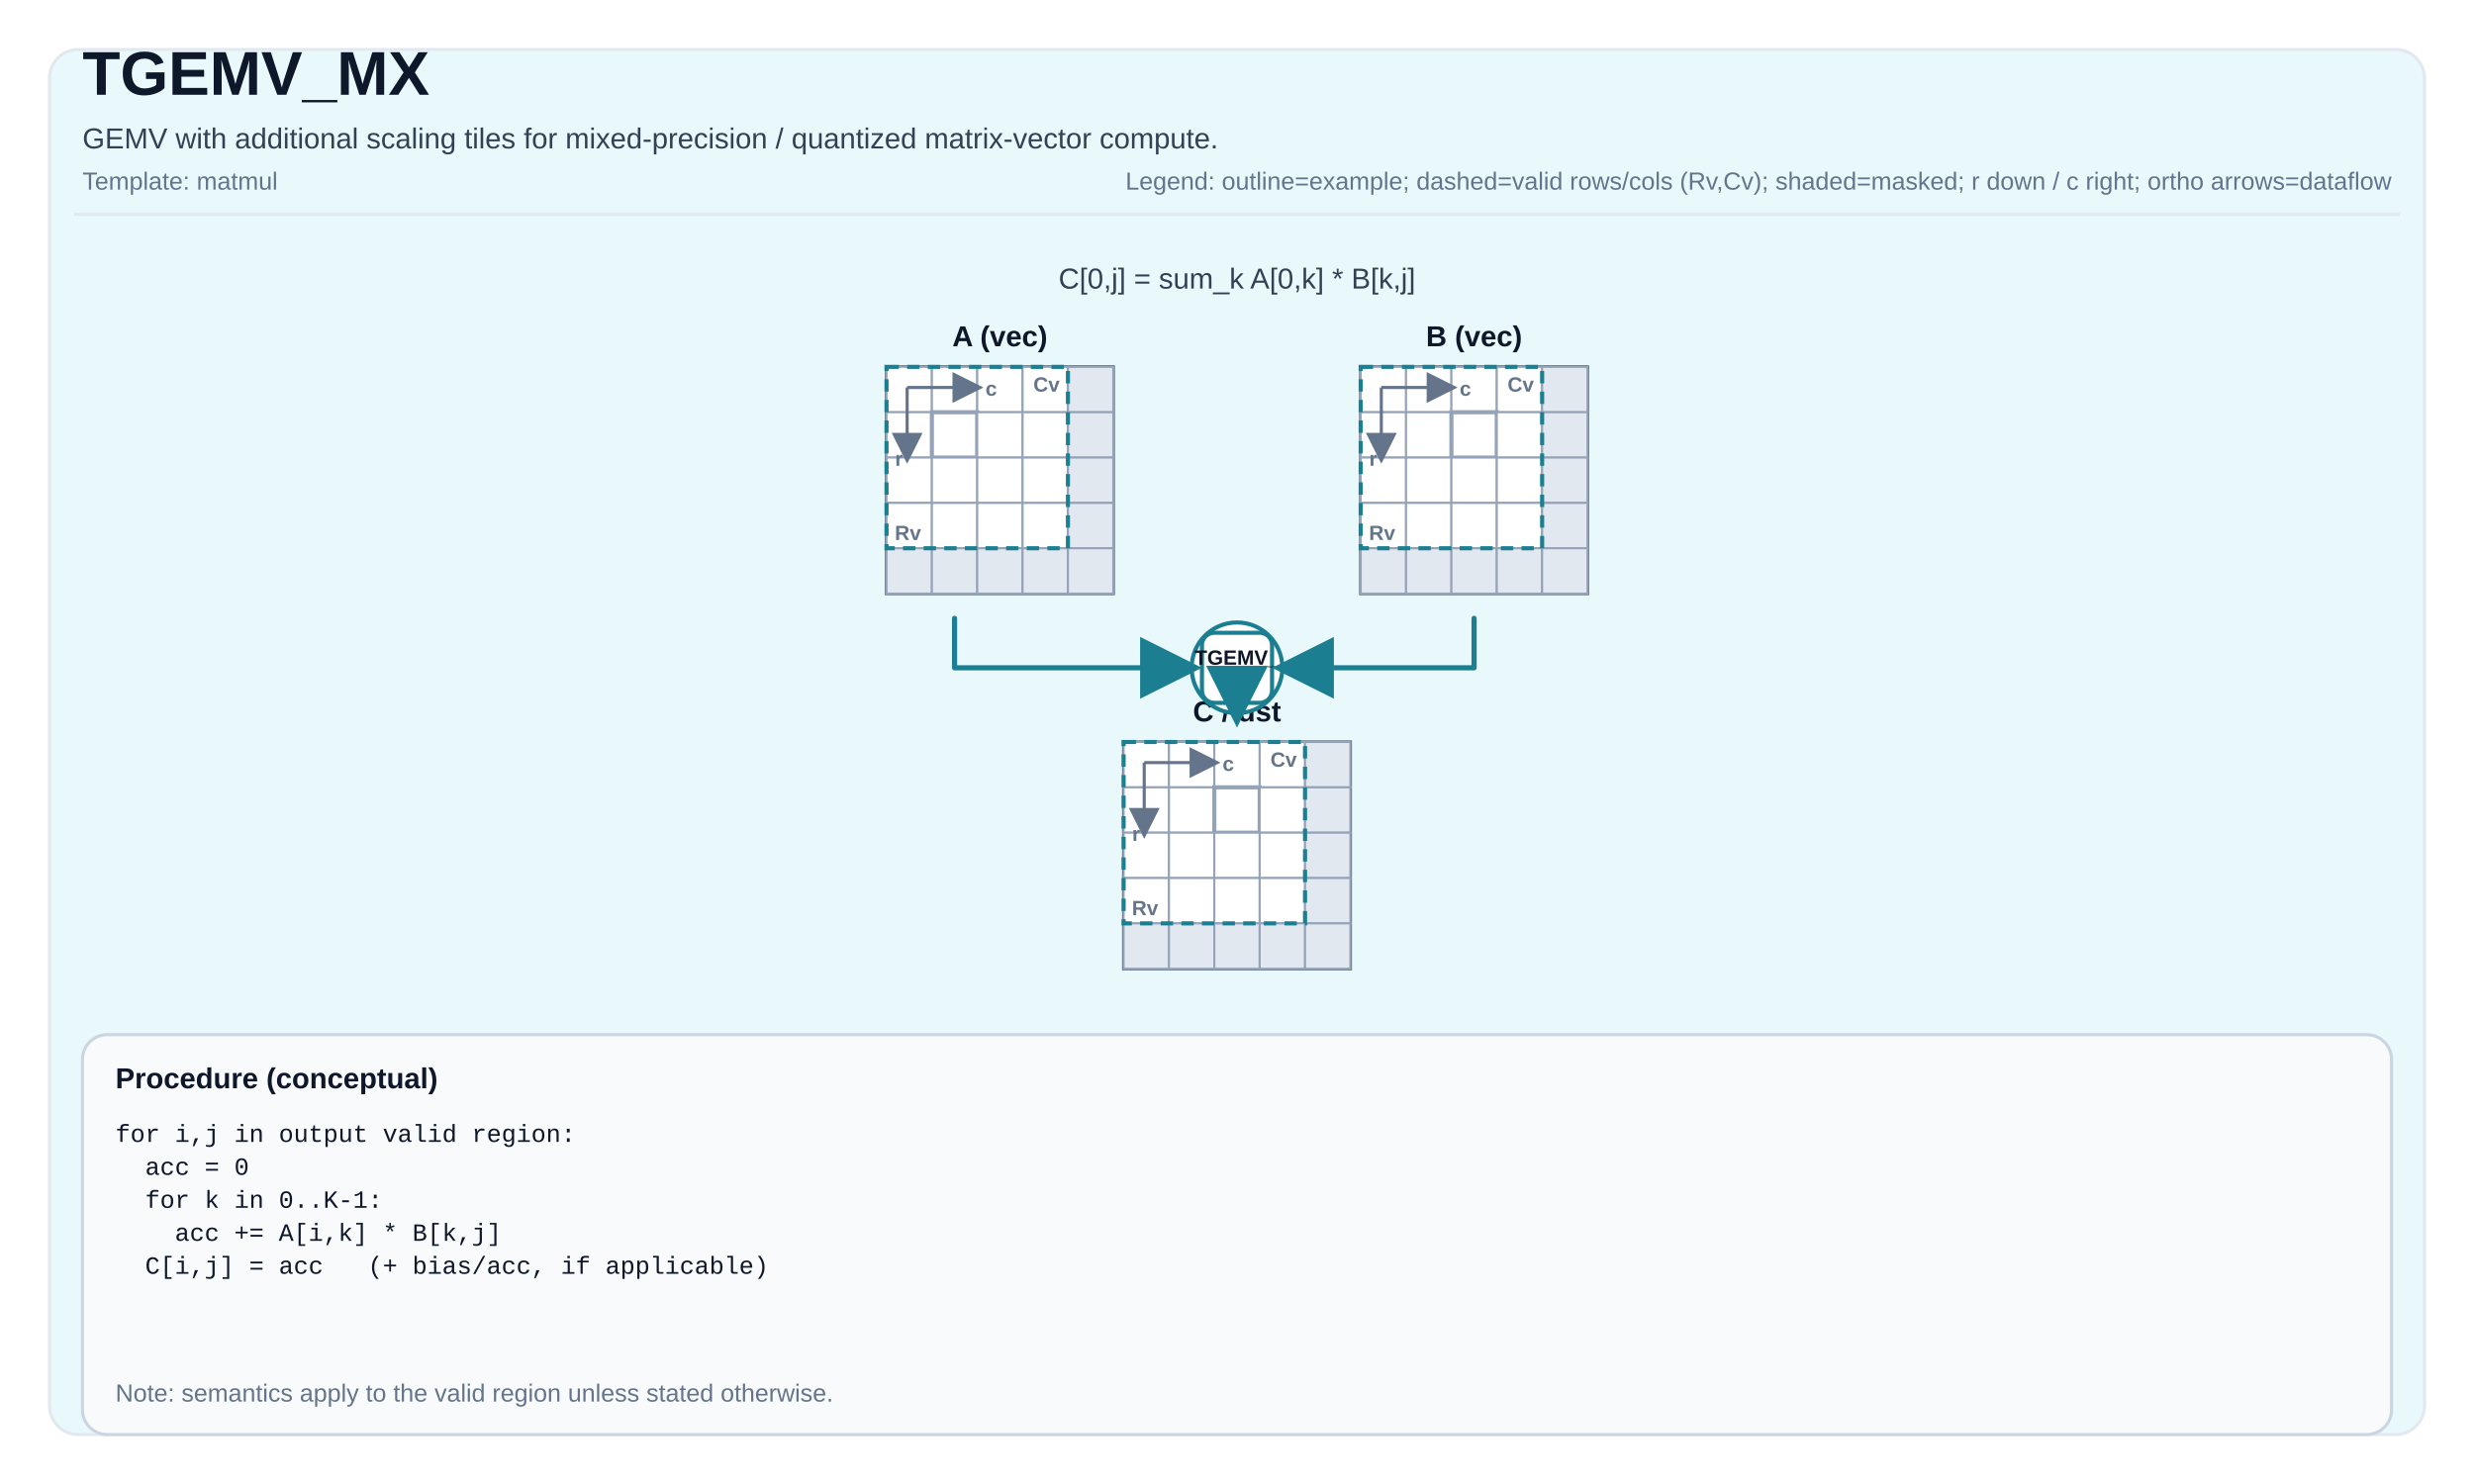
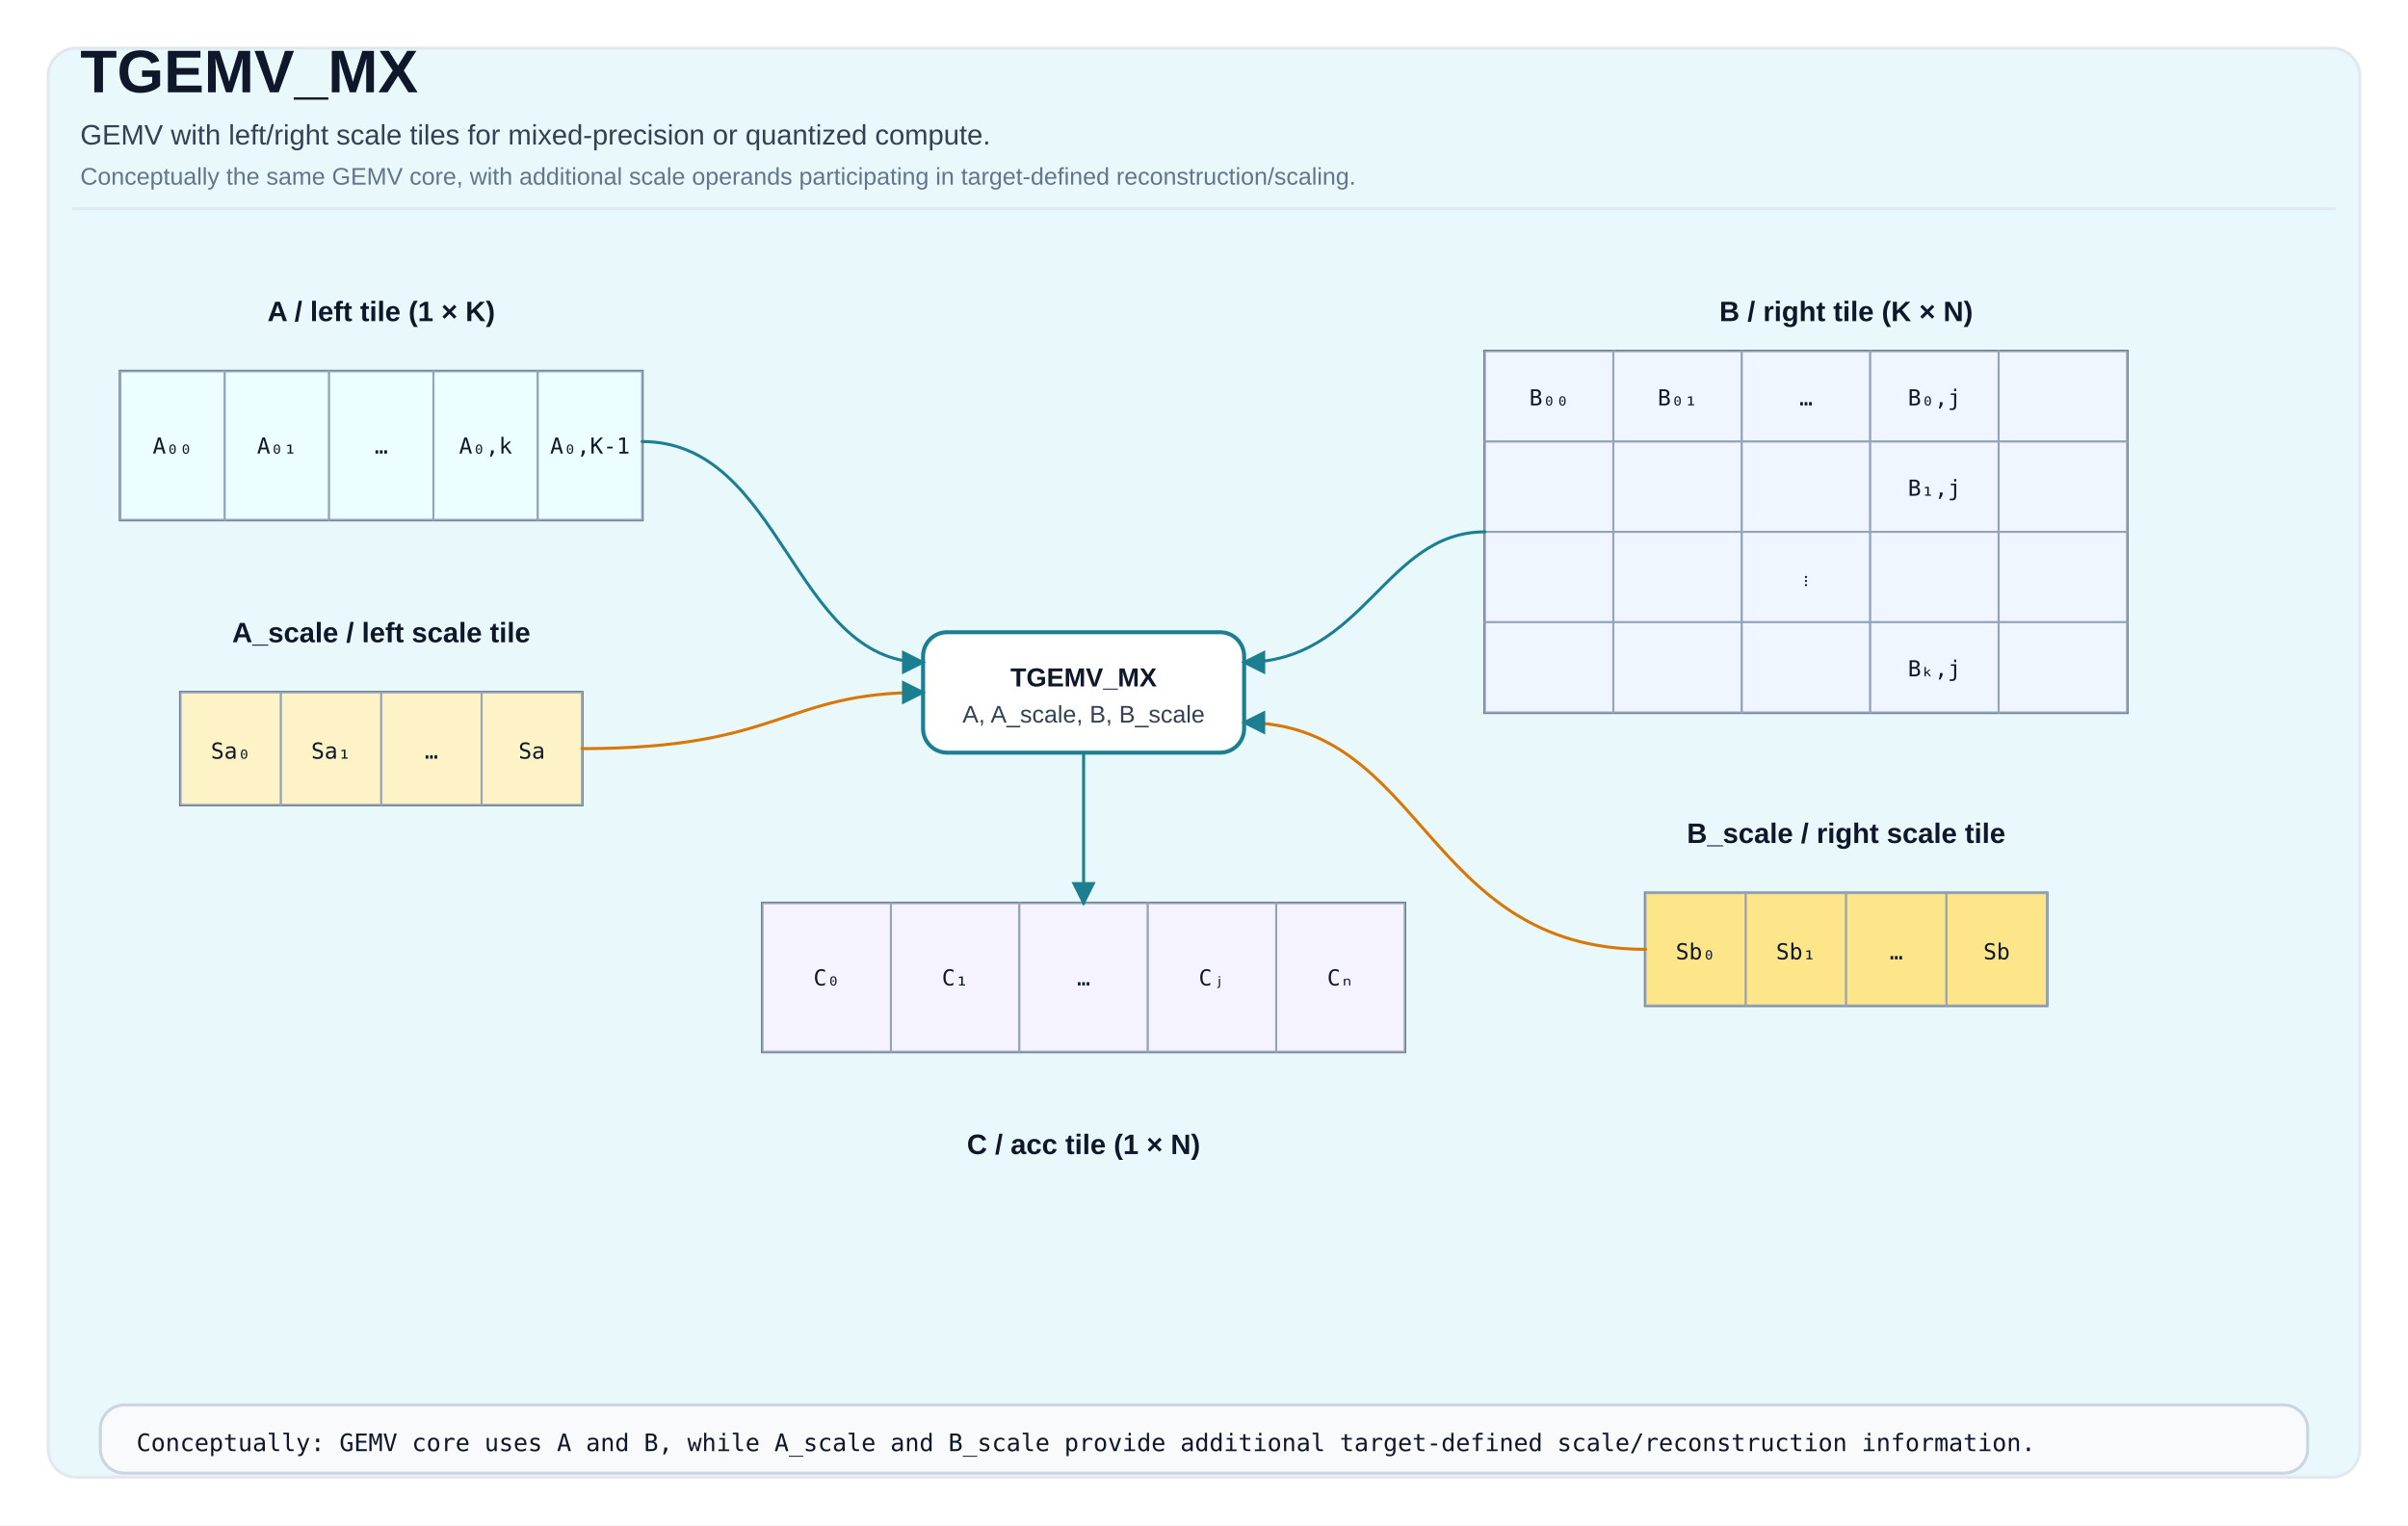
- <svg xmlns="http://www.w3.org/2000/svg" width="1200" height="720" viewBox="0 0 1200 720" role="img" aria-label="TGEMV_MX tile operation diagram">
+ <svg xmlns="http://www.w3.org/2000/svg" width="1200" height="760" viewBox="0 0 1200 760" role="img" aria-label="TGEMV_MX tile operation diagram">
  <defs>
-     <marker id="arrow" markerWidth="12" markerHeight="12" refX="10" refY="6" orient="auto">
-       <path d="M0,0 L0,12 L12,6 z" fill="#1B7F91" />
-     </marker>
-     <marker id="axisArrow" markerWidth="10" markerHeight="10" refX="8" refY="5" orient="auto">
-       <path d="M0,0 L0,10 L10,5 z" fill="#64748b" />
+     <marker id="arrow" markerWidth="8" markerHeight="8" refX="7" refY="4" orient="auto">
+       <path d="M0,0 L0,8 L8,4 z" fill="#1B7F91" />
    </marker>
  </defs>
  <style>
svg { font-family: Arial, Helvetica, sans-serif; }
.title { font-size: 30px; font-weight: 700; fill: #0f172a; }
.subtitle { font-size: 14px; fill: #334155; }
.meta { font-size: 12px; fill: #64748b; }
.frame { fill: white; }
.panel { fill: #E8F8FB; stroke: #e2e8f0; stroke-width: 1.5; rx: 14; }
.tileLabel { font-size: 14px; font-weight: 700; fill: #0f172a; }
.tileBorder { fill: none; stroke: #475569; stroke-width: 1.5; }
.cell { fill: #ffffff; stroke: #94a3b8; stroke-width: 1; }
- .cellMasked { fill: #e2e8f0; }
- .cellHL { stroke-width: 2; }
- .cellText { font-family: ui-monospace, SFMono-Regular, Menlo, Monaco, Consolas, 'Liberation Mono', 'Courier New', monospace; font-size: 10px; fill: #0f172a; }
- .arrow { stroke-width: 2.5; fill: none; stroke-linejoin: round; stroke-linecap: round; }
- .axisLine { stroke: #64748b; stroke-width: 1.5; fill: none; }
- .axisText { font-size: 10px; fill: #64748b; font-weight: 700; }
- .opCircle { fill: #ffffff; stroke-width: 2; }
- .opRect { fill: #ffffff; stroke-width: 2; }
- .opText { font-size: 10px; font-weight: 800; fill: #0f172a; }
+ .cellA { fill: #ecfeff; }
+ .cellAS { fill: #fef3c7; }
+ .cellB { fill: #eff6ff; }
+ .cellBS { fill: #fde68a; }
+ .cellC { fill: #f5f3ff; }
+ .cellText { font-family: ui-monospace, SFMono-Regular, Menlo, Monaco, Consolas, monospace; font-size: 11px; fill: #0f172a; }
+ .arrow { stroke-width: 1.5; fill: none; stroke-linejoin: round; stroke-linecap: round; marker-end: url(#arrow); }
.procBox { fill: #f8fafc; stroke: #cbd5e1; stroke-width: 1.5; rx: 12; }
- .procTitle { font-size: 14px; font-weight: 700; fill: #0f172a; }
- .procText { font-family: ui-monospace, SFMono-Regular, Menlo, Monaco, Consolas, 'Liberation Mono', 'Courier New', monospace; font-size: 12px; fill: #0f172a; }
- .smallLabel { font-size: 12px; fill: #334155; }
- .scalarBox { fill: #ffffff; stroke: #cbd5e1; stroke-width: 1.5; }
- .scalarValue { font-size: 16px; font-weight: 700; }
- .validBox { fill: none; stroke-width: 2; stroke-dasharray: 6 4; }
+ .procText { font-family: ui-monospace, SFMono-Regular, Menlo, Monaco, Consolas, monospace; font-size: 12px; fill: #0f172a; }
+ .opBox { fill: #ffffff; stroke: #1B7F91; stroke-width: 2; rx: 12; }
+ .opText { font-size: 13px; font-weight: 800; fill: #0f172a; }
+ .note { font-size: 12px; fill: #334155; }
</style>
-   <rect x="0" y="0" width="1200" height="720" class="frame" />
-   <rect x="24" y="24" width="1152" height="672" class="panel" />
+   <rect x="0" y="0" width="1200" height="760" class="frame" />
+   <rect x="24" y="24" width="1152" height="712" class="panel" />
  <text x="40" y="46" class="title">TGEMV_MX</text>
-   <text x="40" y="72" class="subtitle">GEMV with additional scaling tiles for mixed-precision / quantized matrix-vector compute.</text>
-   <text x="40" y="92" class="meta">Template: matmul</text>
-   <text x="1160" y="92" class="meta" text-anchor="end">Legend: outline=example; dashed=valid rows/cols (Rv,Cv); shaded=masked; r down / c right; ortho arrows=dataflow</text>
+   <text x="40" y="72" class="subtitle">GEMV with left/right scale tiles for mixed-precision or quantized compute.</text>
+   <text x="40" y="92" class="meta">Conceptually the same GEMV core, with additional scale operands participating in target-defined reconstruction/scaling.</text>
  <line x1="36" y1="104" x2="1164" y2="104" stroke="#e2e8f0" stroke-width="1.5" />
-   <text x="485" y="168" class="tileLabel" text-anchor="middle">A (vec)</text>
-   <rect x="430" y="178" width="110" height="110" class="tileBorder" />
-   <rect x="430" y="178" width="22" height="22" class="cell" />
-   <rect x="452" y="178" width="22" height="22" class="cell" />
-   <rect x="474" y="178" width="22" height="22" class="cell" />
-   <rect x="496" y="178" width="22" height="22" class="cell" />
-   <rect x="518" y="178" width="22" height="22" class="cell cellMasked" />
-   <rect x="430" y="200" width="22" height="22" class="cell" />
-   <rect x="452" y="200" width="22" height="22" class="cell cellHL" stroke="#1B7F91" />
-   <rect x="474" y="200" width="22" height="22" class="cell" />
-   <rect x="496" y="200" width="22" height="22" class="cell" />
-   <rect x="518" y="200" width="22" height="22" class="cell cellMasked" />
-   <rect x="430" y="222" width="22" height="22" class="cell" />
-   <rect x="452" y="222" width="22" height="22" class="cell" />
-   <rect x="474" y="222" width="22" height="22" class="cell" />
-   <rect x="496" y="222" width="22" height="22" class="cell" />
-   <rect x="518" y="222" width="22" height="22" class="cell cellMasked" />
-   <rect x="430" y="244" width="22" height="22" class="cell" />
-   <rect x="452" y="244" width="22" height="22" class="cell" />
-   <rect x="474" y="244" width="22" height="22" class="cell" />
-   <rect x="496" y="244" width="22" height="22" class="cell" />
-   <rect x="518" y="244" width="22" height="22" class="cell cellMasked" />
-   <rect x="430" y="266" width="22" height="22" class="cell cellMasked" />
-   <rect x="452" y="266" width="22" height="22" class="cell cellMasked" />
-   <rect x="474" y="266" width="22" height="22" class="cell cellMasked" />
-   <rect x="496" y="266" width="22" height="22" class="cell cellMasked" />
-   <rect x="518" y="266" width="22" height="22" class="cell cellMasked" />
-   <rect x="430" y="178" width="88" height="88" class="validBox" stroke="#1B7F91" />
-   <text x="434" y="262" class="axisText">Rv</text>
-   <text x="514" y="190" class="axisText" text-anchor="end">Cv</text>
-   <path d="M 440 188 L 474 188" class="axisLine" marker-end="url(#axisArrow)" />
-   <path d="M 440 188 L 440 222" class="axisLine" marker-end="url(#axisArrow)" />
-   <text x="478" y="192" class="axisText">c</text>
-   <text x="438" y="226" class="axisText" text-anchor="end">r</text>
-   <text x="715" y="168" class="tileLabel" text-anchor="middle">B (vec)</text>
-   <rect x="660" y="178" width="110" height="110" class="tileBorder" />
-   <rect x="660" y="178" width="22" height="22" class="cell" />
-   <rect x="682" y="178" width="22" height="22" class="cell" />
-   <rect x="704" y="178" width="22" height="22" class="cell" />
-   <rect x="726" y="178" width="22" height="22" class="cell" />
-   <rect x="748" y="178" width="22" height="22" class="cell cellMasked" />
-   <rect x="660" y="200" width="22" height="22" class="cell" />
-   <rect x="682" y="200" width="22" height="22" class="cell" />
-   <rect x="704" y="200" width="22" height="22" class="cell cellHL" stroke="#1B7F91" />
-   <rect x="726" y="200" width="22" height="22" class="cell" />
-   <rect x="748" y="200" width="22" height="22" class="cell cellMasked" />
-   <rect x="660" y="222" width="22" height="22" class="cell" />
-   <rect x="682" y="222" width="22" height="22" class="cell" />
-   <rect x="704" y="222" width="22" height="22" class="cell" />
-   <rect x="726" y="222" width="22" height="22" class="cell" />
-   <rect x="748" y="222" width="22" height="22" class="cell cellMasked" />
-   <rect x="660" y="244" width="22" height="22" class="cell" />
-   <rect x="682" y="244" width="22" height="22" class="cell" />
-   <rect x="704" y="244" width="22" height="22" class="cell" />
-   <rect x="726" y="244" width="22" height="22" class="cell" />
-   <rect x="748" y="244" width="22" height="22" class="cell cellMasked" />
-   <rect x="660" y="266" width="22" height="22" class="cell cellMasked" />
-   <rect x="682" y="266" width="22" height="22" class="cell cellMasked" />
-   <rect x="704" y="266" width="22" height="22" class="cell cellMasked" />
-   <rect x="726" y="266" width="22" height="22" class="cell cellMasked" />
-   <rect x="748" y="266" width="22" height="22" class="cell cellMasked" />
-   <rect x="660" y="178" width="88" height="88" class="validBox" stroke="#1B7F91" />
-   <text x="664" y="262" class="axisText">Rv</text>
-   <text x="744" y="190" class="axisText" text-anchor="end">Cv</text>
-   <path d="M 670 188 L 704 188" class="axisLine" marker-end="url(#axisArrow)" />
-   <path d="M 670 188 L 670 222" class="axisLine" marker-end="url(#axisArrow)" />
-   <text x="708" y="192" class="axisText">c</text>
-   <text x="668" y="226" class="axisText" text-anchor="end">r</text>
-   <text x="600" y="350" class="tileLabel" text-anchor="middle">C / dst</text>
-   <rect x="545" y="360" width="110" height="110" class="tileBorder" />
-   <rect x="545" y="360" width="22" height="22" class="cell" />
-   <rect x="567" y="360" width="22" height="22" class="cell" />
-   <rect x="589" y="360" width="22" height="22" class="cell" />
-   <rect x="611" y="360" width="22" height="22" class="cell" />
-   <rect x="633" y="360" width="22" height="22" class="cell cellMasked" />
-   <rect x="545" y="382" width="22" height="22" class="cell" />
-   <rect x="567" y="382" width="22" height="22" class="cell" />
-   <rect x="589" y="382" width="22" height="22" class="cell cellHL" stroke="#1B7F91" />
-   <rect x="611" y="382" width="22" height="22" class="cell" />
-   <rect x="633" y="382" width="22" height="22" class="cell cellMasked" />
-   <rect x="545" y="404" width="22" height="22" class="cell" />
-   <rect x="567" y="404" width="22" height="22" class="cell" />
-   <rect x="589" y="404" width="22" height="22" class="cell" />
-   <rect x="611" y="404" width="22" height="22" class="cell" />
-   <rect x="633" y="404" width="22" height="22" class="cell cellMasked" />
-   <rect x="545" y="426" width="22" height="22" class="cell" />
-   <rect x="567" y="426" width="22" height="22" class="cell" />
-   <rect x="589" y="426" width="22" height="22" class="cell" />
-   <rect x="611" y="426" width="22" height="22" class="cell" />
-   <rect x="633" y="426" width="22" height="22" class="cell cellMasked" />
-   <rect x="545" y="448" width="22" height="22" class="cell cellMasked" />
-   <rect x="567" y="448" width="22" height="22" class="cell cellMasked" />
-   <rect x="589" y="448" width="22" height="22" class="cell cellMasked" />
-   <rect x="611" y="448" width="22" height="22" class="cell cellMasked" />
-   <rect x="633" y="448" width="22" height="22" class="cell cellMasked" />
-   <rect x="545" y="360" width="88" height="88" class="validBox" stroke="#1B7F91" />
-   <text x="549" y="444" class="axisText">Rv</text>
-   <text x="629" y="372" class="axisText" text-anchor="end">Cv</text>
-   <path d="M 555 370 L 589 370" class="axisLine" marker-end="url(#axisArrow)" />
-   <path d="M 555 370 L 555 404" class="axisLine" marker-end="url(#axisArrow)" />
-   <text x="593" y="374" class="axisText">c</text>
-   <text x="553" y="408" class="axisText" text-anchor="end">r</text>
-   <text x="600" y="140" class="subtitle" text-anchor="middle" fill="#1B7F91">C[0,j] = sum_k A[0,k] * B[k,j]</text>
-   <circle cx="600" cy="324" r="22" class="opCircle" stroke="#1B7F91" />
-   <rect x="583" y="307" width="34" height="34" rx="6" class="opRect" stroke="#1B7F91" />
-   <text x="600" y="322.5" class="opText" font-size="8px" text-anchor="middle">TGEMV_</text>
-   <text x="600" y="331.5" class="opText" font-size="8px" text-anchor="middle">MX</text>
-   <path d="M 463 300 L 463 324 L 578 324 L 578 324" class="arrow" stroke="#1B7F91" marker-end="url(#arrow)" />
-   <path d="M 715 300 L 715 324 L 622 324 L 622 324" class="arrow" stroke="#1B7F91" marker-end="url(#arrow)" />
-   <path d="M 600 346 L 600 347 L 600 347 L 600 348" class="arrow" stroke="#1B7F91" marker-end="url(#arrow)" />
-   <rect x="40" y="502" width="1120" height="194" class="procBox" />
-   <text x="56" y="528" class="procTitle">Procedure (conceptual)</text>
-   <text x="56" y="554" class="procText" xml:space="preserve">
-     <tspan x="56" dy="0">for i,j in output valid region:</tspan>
-     <tspan x="56" dy="16">  acc = 0</tspan>
-     <tspan x="56" dy="16">  for k in 0..K-1:</tspan>
-     <tspan x="56" dy="16">    acc += A[i,k] * B[k,j]</tspan>
-     <tspan x="56" dy="16">  C[i,j] = acc   (+ bias/acc, if applicable)</tspan>
-   </text>
-   <text x="56" y="680" class="meta">Note: semantics apply to the valid region unless stated otherwise.</text>
+   <text x="190" y="160" class="tileLabel" text-anchor="middle">A / left tile (1 × K)</text>
+   <rect x="60" y="185" width="260" height="74" class="tileBorder" />
+   <rect x="60" y="185" width="52" height="74" class="cell cellA" />
+   <rect x="112" y="185" width="52" height="74" class="cell cellA" />
+   <rect x="164" y="185" width="52" height="74" class="cell cellA" />
+   <rect x="216" y="185" width="52" height="74" class="cell cellA" />
+   <rect x="268" y="185" width="52" height="74" class="cell cellA" />
+   <text x="86" y="226" class="cellText" text-anchor="middle">A₀₀</text>
+   <text x="138" y="226" class="cellText" text-anchor="middle">A₀₁</text>
+   <text x="190" y="226" class="cellText" text-anchor="middle">…</text>
+   <text x="242" y="226" class="cellText" text-anchor="middle">A₀,k</text>
+   <text x="294" y="226" class="cellText" text-anchor="middle">A₀,K-1</text>
+   <text x="190" y="320" class="tileLabel" text-anchor="middle">A_scale / left scale tile</text>
+   <rect x="90" y="345" width="200" height="56" class="tileBorder" />
+   <rect x="90" y="345" width="50" height="56" class="cell cellAS" />
+   <rect x="140" y="345" width="50" height="56" class="cell cellAS" />
+   <rect x="190" y="345" width="50" height="56" class="cell cellAS" />
+   <rect x="240" y="345" width="50" height="56" class="cell cellAS" />
+   <text x="115" y="378" class="cellText" text-anchor="middle">Sa₀</text>
+   <text x="165" y="378" class="cellText" text-anchor="middle">Sa₁</text>
+   <text x="215" y="378" class="cellText" text-anchor="middle">…</text>
+   <text x="265" y="378" class="cellText" text-anchor="middle">Sa</text>
+   <text x="920" y="160" class="tileLabel" text-anchor="middle">B / right tile (K × N)</text>
+   <rect x="740" y="175" width="320" height="180" class="tileBorder" />
+   <rect x="740" y="175" width="64" height="45" class="cell cellB" />
+   <rect x="804" y="175" width="64" height="45" class="cell cellB" />
+   <rect x="868" y="175" width="64" height="45" class="cell cellB" />
+   <rect x="932" y="175" width="64" height="45" class="cell cellB" />
+   <rect x="996" y="175" width="64" height="45" class="cell cellB" />
+   <rect x="740" y="220" width="64" height="45" class="cell cellB" />
+   <rect x="804" y="220" width="64" height="45" class="cell cellB" />
+   <rect x="868" y="220" width="64" height="45" class="cell cellB" />
+   <rect x="932" y="220" width="64" height="45" class="cell cellB" />
+   <rect x="996" y="220" width="64" height="45" class="cell cellB" />
+   <rect x="740" y="265" width="64" height="45" class="cell cellB" />
+   <rect x="804" y="265" width="64" height="45" class="cell cellB" />
+   <rect x="868" y="265" width="64" height="45" class="cell cellB" />
+   <rect x="932" y="265" width="64" height="45" class="cell cellB" />
+   <rect x="996" y="265" width="64" height="45" class="cell cellB" />
+   <rect x="740" y="310" width="64" height="45" class="cell cellB" />
+   <rect x="804" y="310" width="64" height="45" class="cell cellB" />
+   <rect x="868" y="310" width="64" height="45" class="cell cellB" />
+   <rect x="932" y="310" width="64" height="45" class="cell cellB" />
+   <rect x="996" y="310" width="64" height="45" class="cell cellB" />
+   <text x="772" y="202" class="cellText" text-anchor="middle">B₀₀</text>
+   <text x="836" y="202" class="cellText" text-anchor="middle">B₀₁</text>
+   <text x="900" y="202" class="cellText" text-anchor="middle">…</text>
+   <text x="964" y="202" class="cellText" text-anchor="middle">B₀,j</text>
+   <text x="964" y="247" class="cellText" text-anchor="middle">B₁,j</text>
+   <text x="900" y="292" class="cellText" text-anchor="middle">⋮</text>
+   <text x="964" y="337" class="cellText" text-anchor="middle">Bₖ,j</text>
+   <text x="920" y="420" class="tileLabel" text-anchor="middle">B_scale / right scale tile</text>
+   <rect x="820" y="445" width="200" height="56" class="tileBorder" />
+   <rect x="820" y="445" width="50" height="56" class="cell cellBS" />
+   <rect x="870" y="445" width="50" height="56" class="cell cellBS" />
+   <rect x="920" y="445" width="50" height="56" class="cell cellBS" />
+   <rect x="970" y="445" width="50" height="56" class="cell cellBS" />
+   <text x="845" y="478" class="cellText" text-anchor="middle">Sb₀</text>
+   <text x="895" y="478" class="cellText" text-anchor="middle">Sb₁</text>
+   <text x="945" y="478" class="cellText" text-anchor="middle">…</text>
+   <text x="995" y="478" class="cellText" text-anchor="middle">Sb</text>
+   <rect x="460" y="315" width="160" height="60" class="opBox" />
+   <text x="540" y="342" class="opText" text-anchor="middle">TGEMV_MX</text>
+   <text x="540" y="360" class="note" text-anchor="middle">A, A_scale, B, B_scale</text>
+   <path d="M 320 220 C 390 220, 395 330, 460 330" class="arrow" stroke="#1B7F91" />
+   <path d="M 290 373 C 390 373, 390 345, 460 345" class="arrow" stroke="#d97706" />
+   <path d="M 740 265 C 690 265, 680 330, 620 330" class="arrow" stroke="#1B7F91" />
+   <path d="M 820 473 C 710 473, 710 360, 620 360" class="arrow" stroke="#d97706" />
+   <text x="540" y="575" class="tileLabel" text-anchor="middle">C / acc tile (1 × N)</text>
+   <rect x="380" y="450" width="320" height="74" class="tileBorder" />
+   <rect x="380" y="450" width="64" height="74" class="cell cellC" />
+   <rect x="444" y="450" width="64" height="74" class="cell cellC" />
+   <rect x="508" y="450" width="64" height="74" class="cell cellC" />
+   <rect x="572" y="450" width="64" height="74" class="cell cellC" />
+   <rect x="636" y="450" width="64" height="74" class="cell cellC" />
+   <text x="412" y="491" class="cellText" text-anchor="middle">C₀</text>
+   <text x="476" y="491" class="cellText" text-anchor="middle">C₁</text>
+   <text x="540" y="491" class="cellText" text-anchor="middle">…</text>
+   <text x="604" y="491" class="cellText" text-anchor="middle">Cⱼ</text>
+   <text x="668" y="491" class="cellText" text-anchor="middle">Cₙ</text>
+   <path d="M 540 375 L 540 450" class="arrow" stroke="#1B7F91" />
+   <rect x="50" y="700" width="1100" height="34" class="procBox" />
+   <text x="68" y="723" class="procText">Conceptually: GEMV core uses A and B, while A_scale and B_scale provide additional target-defined scale/reconstruction information.</text>
</svg>
